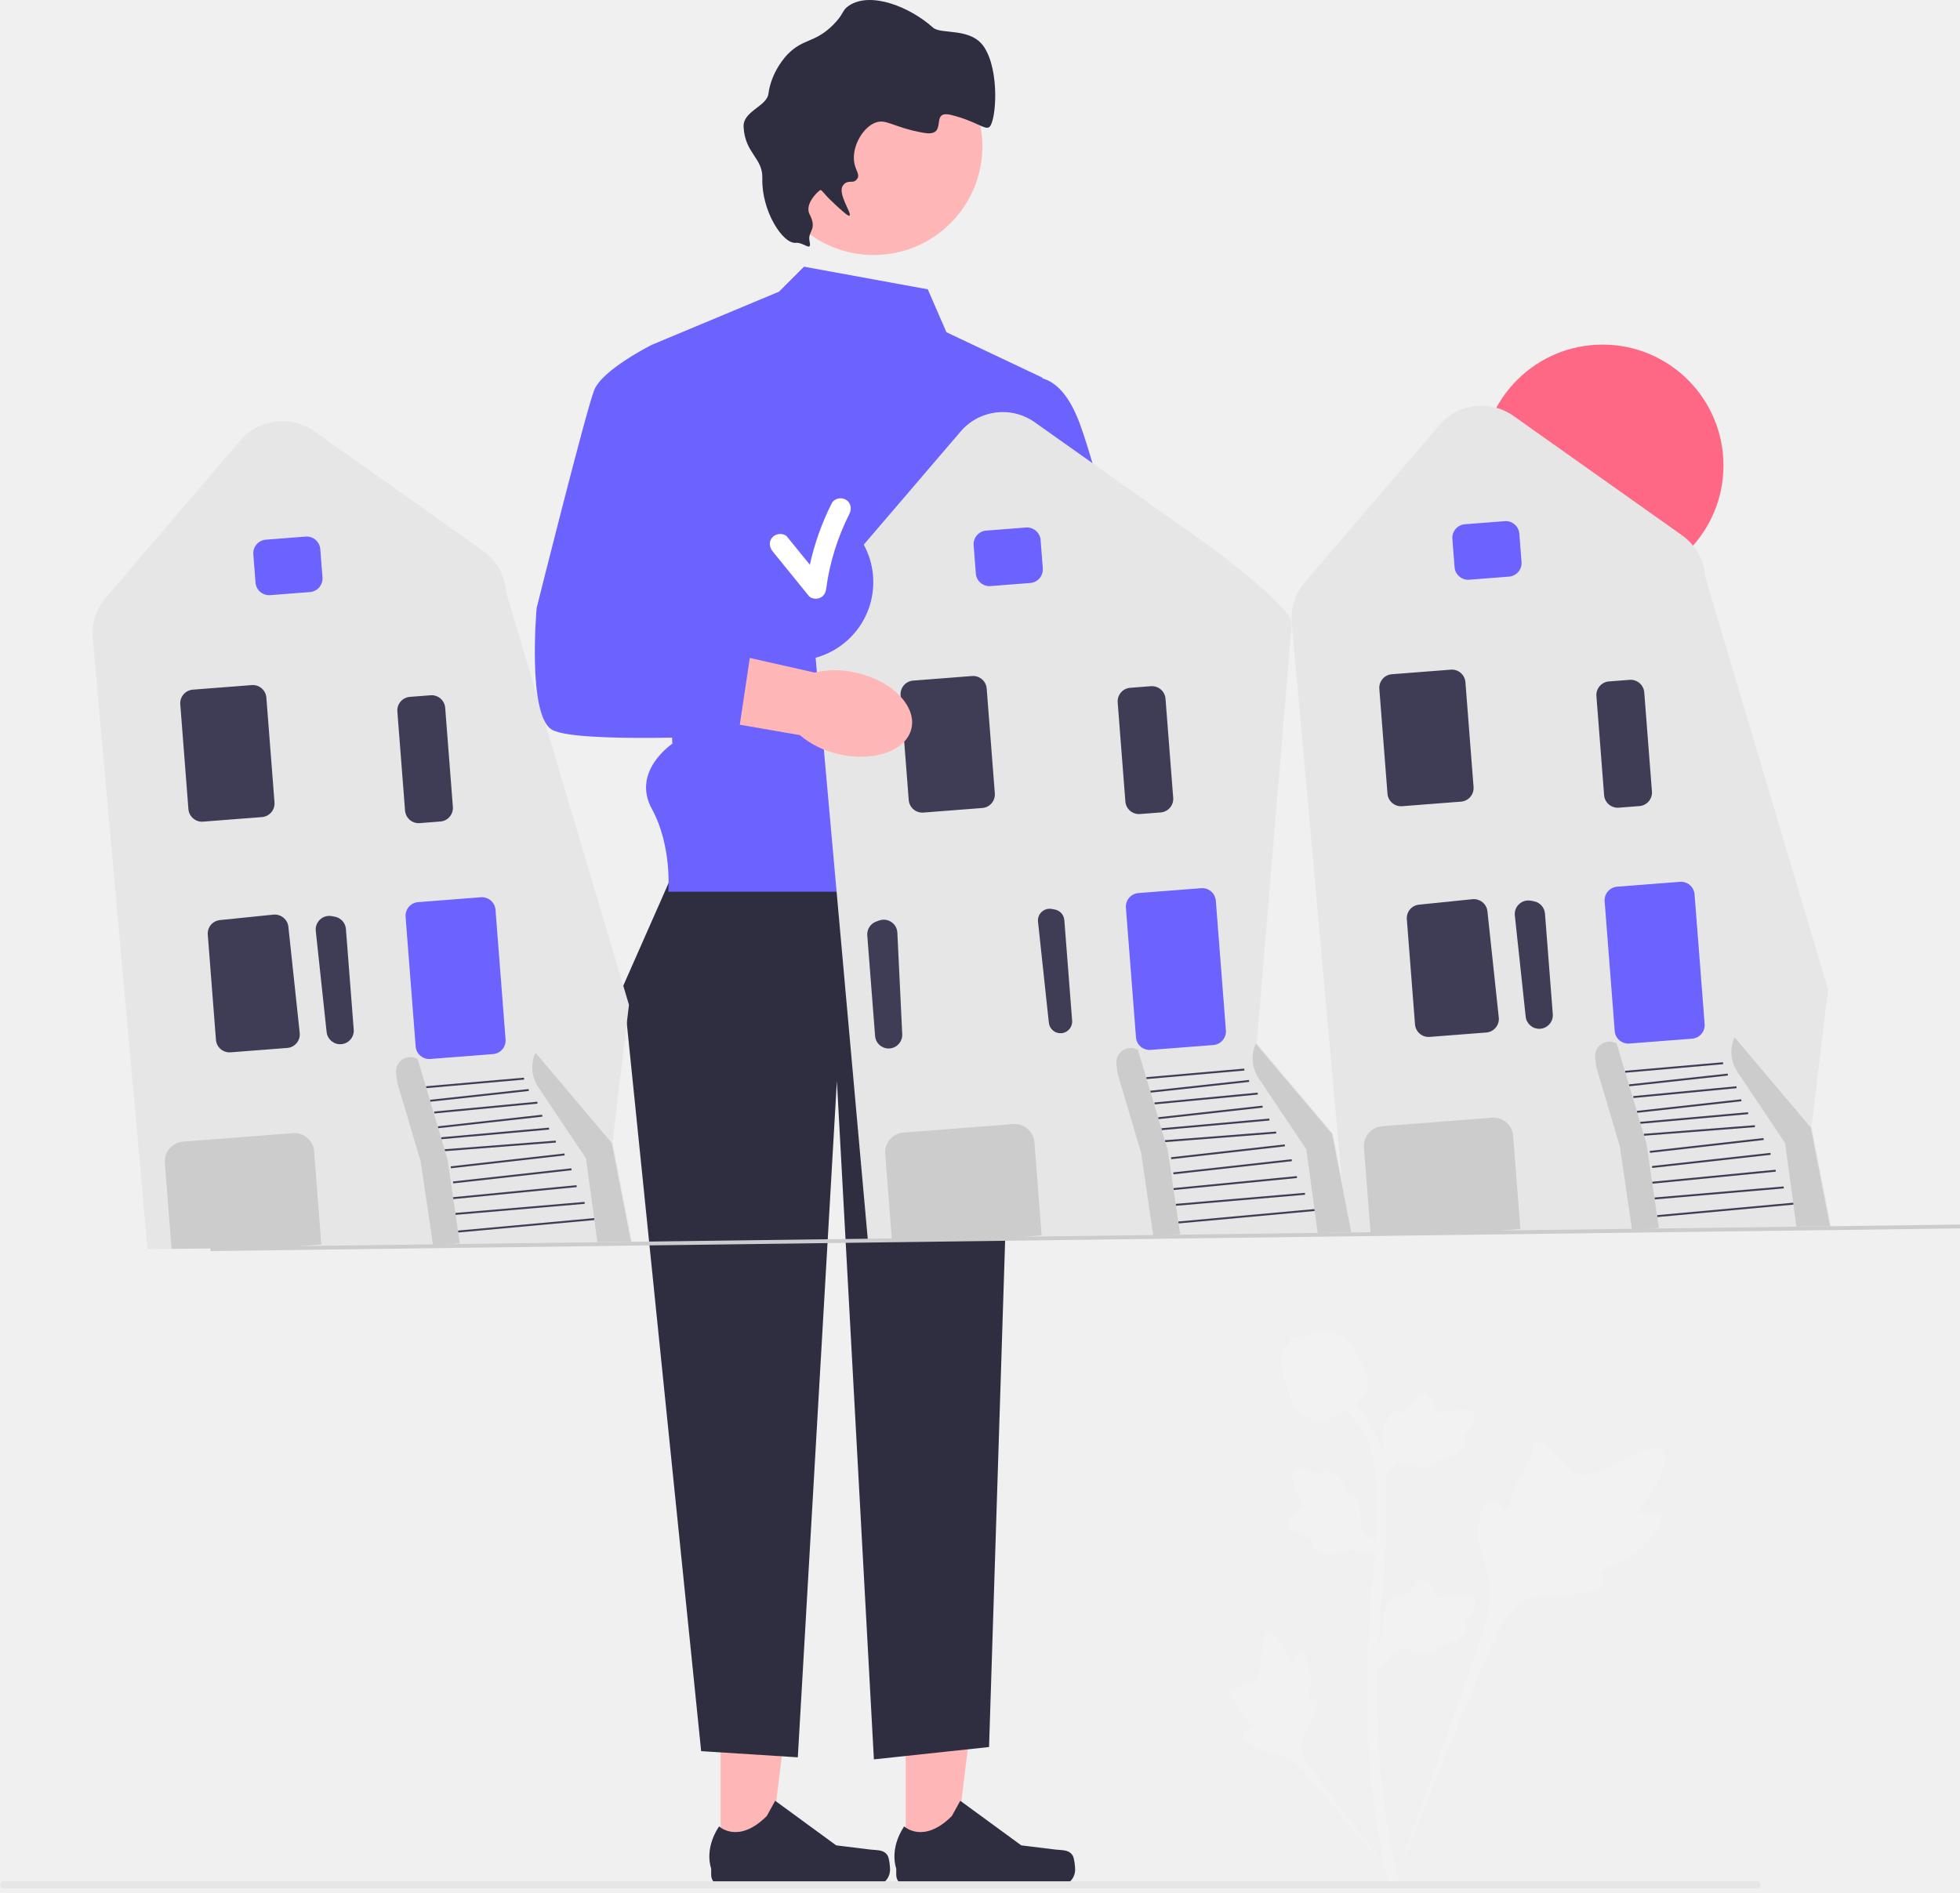
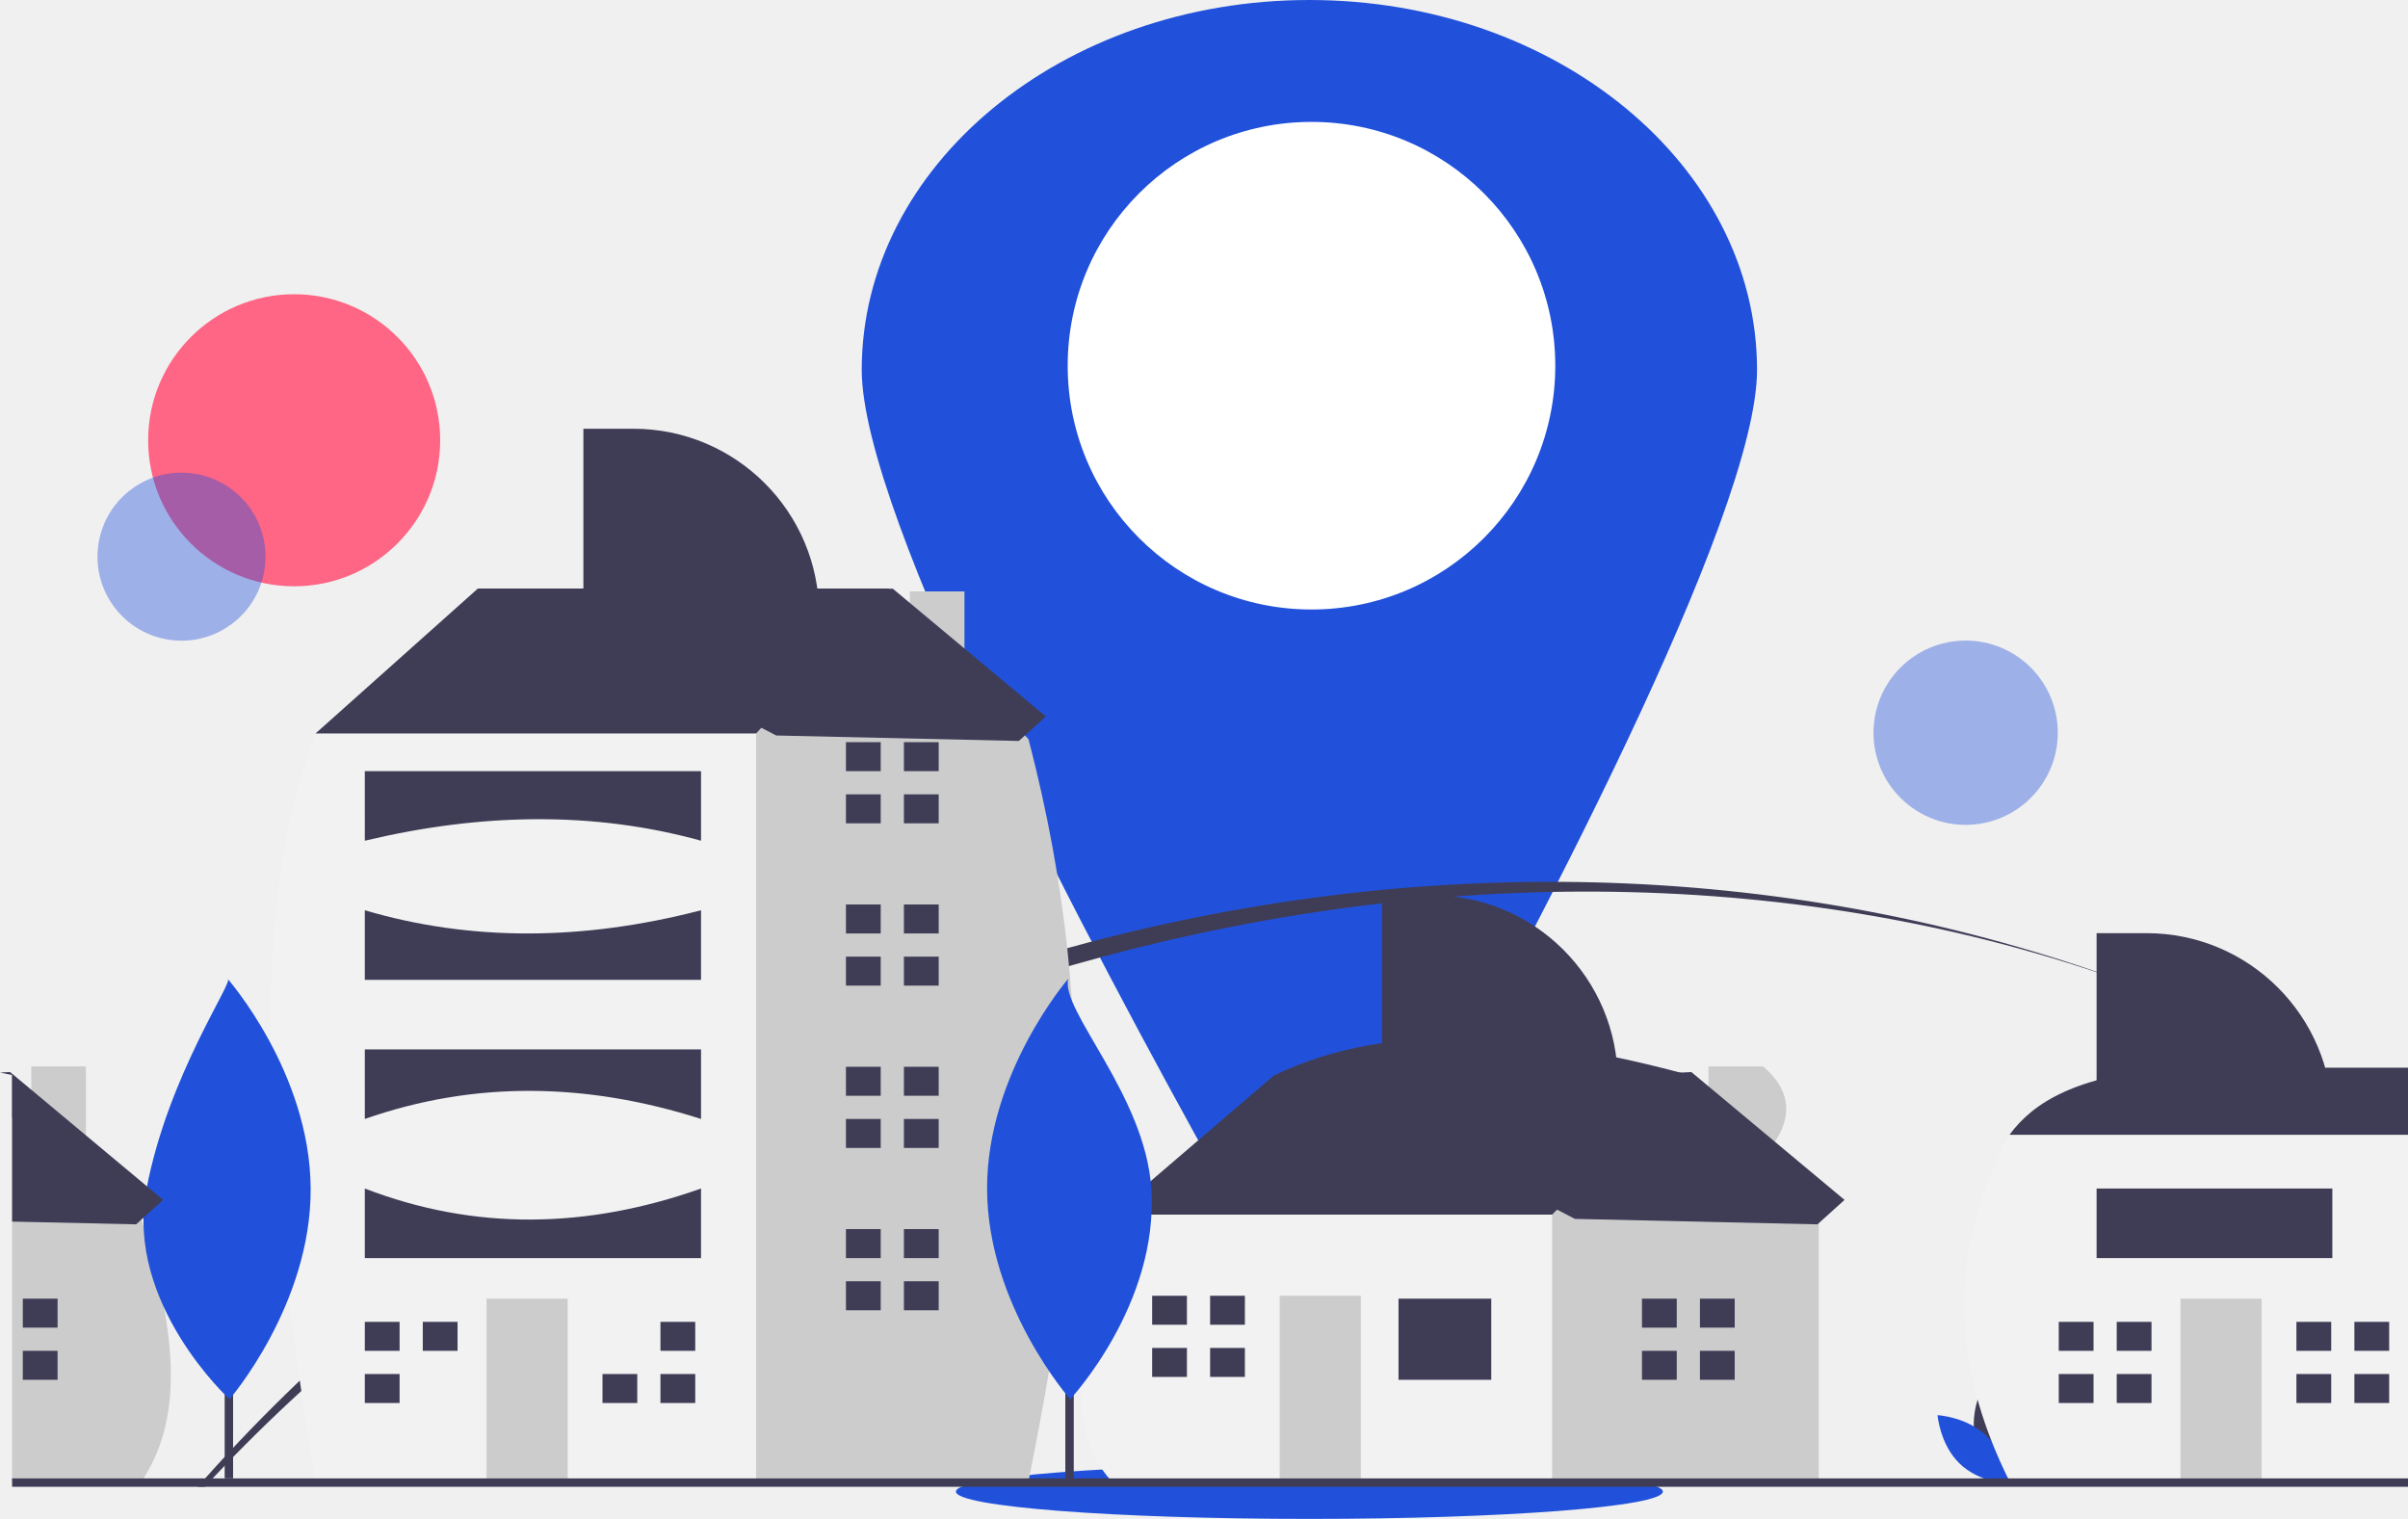
- <svg xmlns="http://www.w3.org/2000/svg" width="476.555" height="460.215" viewBox="0 0 476.555 460.215" role="img" artist="Katerina Limpitsouni" source="https://undraw.co/">
-   <g>
-     <polygon points="220.214 451.571 232.073 451.57 237.715 405.827 220.212 405.828 220.214 451.571" fill="#ffb6b6" />
-     <path d="M260.845,451.302h0c.369,.622,.564,2.629,.564,3.352h0c0,2.223-1.802,4.025-4.025,4.025h-36.726c-1.516,0-2.746-1.229-2.746-2.746v-1.529s-1.817-4.596,1.924-10.26c0,0,4.649,4.435,11.596-2.512l2.049-3.711,14.829,10.845,8.219,1.012c1.798,.221,3.392-.034,4.317,1.523h0Z" fill="#2f2e41" />
-   </g>
-   <g>
-     <polygon points="175.214 451.571 187.073 451.57 192.715 405.827 175.212 405.828 175.214 451.571" fill="#ffb6b6" />
-     <path d="M215.845,451.302h0c.369,.622,.564,2.629,.564,3.352h0c0,2.223-1.802,4.025-4.025,4.025h-36.726c-1.516,0-2.746-1.229-2.746-2.746v-1.529s-1.817-4.596,1.924-10.26c0,0,4.649,4.435,11.596-2.512l2.049-3.711,14.829,10.845,8.219,1.012c1.798,.221,3.392-.034,4.317,1.523h0Z" fill="#2f2e41" />
-   </g>
-   <polygon points="166.48 205.856 151.48 239.856 170.48 425.856 193.98 427.356 203.48 262.856 212.48 427.856 240.48 424.856 247.122 215.395 166.48 205.856" fill="#2f2e41" />
-   <path d="M225.579,70.356l-30.098-5.5-6.079,6.079-30.921,12.921,5,97s-10,6.661-5,15.831,4,20.169,4,20.169h84.642l-3.642-55,10-70-23.366-11.062-4.535-10.438h-0Z" fill="#6c63ff" />
-   <circle cx="212.419" cy="35.584" r="26.433" fill="#ffb6b6" />
-   <path d="M193.461,59.05c-3.167,.283-8.336-7.818-8.106-15.663,.148-5.047-4.234-6.039-4.559-12.548-.19-3.793,5.636-4.975,6.036-8.017,.725-5.512,4.281-9.22,4.725-9.671,3.832-3.892,6.537-2.627,11.043-7.137,2.713-2.716,2.018-3.46,3.845-4.664,5.274-3.476,14.749,.291,20.416,5.367,1.961,1.756,9.27-.163,12.463,4.796,3.762,5.843,2.888,17.759,1.275,19.332-.98,.955-3.218-1.379-9.284-2.877-5.616-1.387-.318,5.472-6.811,4.321-7.677-1.361-9.181-3.697-12.056-2.296-3.039,1.481-5.414,6.067-4.725,9.671,.342,1.789,1.334,2.786,.775,3.696-1.021,1.661-2.193,.032-3.502,1.699-1.523,1.938,2.262,6.912,1.549,7.392-.144,.097-.578,.084-4.664-3.845-1.631-1.569-2.11-2.532-2.429-2.385-.517,.239-3.903,3.394-2.61,5.886,2.012,3.877-.563,3.998,0,6.608,.581,2.693-1.369,.156-3.382,.336h0Z" fill="#2f2e41" />
-   <path id="b-185" d="M221.56,187.479c-7.794,4.068-12.012,11.386-9.422,16.346s11.005,5.681,18.801,1.611c3.136-1.583,5.848-3.894,7.908-6.74l32.804-17.652-8.612-15.217-31.424,19.018c-3.514,.063-6.962,.967-10.054,2.636h0Z" fill="#ffb6b6" />
-   <path d="M247.48,92.856s9-6,15,10c4.734,12.623,13.513,49.83,17.008,64.975,.928,4.02-.415,8.22-3.499,10.962l-4.009,3.564-19.5,14.5-13.295-19.347,16.148-9.736-18.415-39.949,10.563-34.969-0-0h-0Z" fill="#6c63ff" />
-   <path d="M247.839,175.59v-20.507c0-1.183,.962-2.145,2.145-2.145h9.923c1.183,0,2.145,.962,2.145,2.145v20.507c0,1.182-.962,2.145-2.145,2.145h-9.923c-1.183,0-2.145-.962-2.145-2.145h-0Z" fill="#6c63ff" />
-   <g>
-     <circle cx="389.65" cy="113.193" r="29.393" fill="#ff6884" />
-     <path d="M360.624,299.584l-33.214,.458-13.316-148.478c-.323-3.604,.841-7.248,3.194-9.997l32.66-38.155c4.572-5.341,12.345-6.304,18.082-2.239l40.906,28.982c3.337,2.364,5.405,6.061,5.673,10.142l29.859,100.314-4.005,33.454,.039,.046,4.733,24.305-84.612,1.167Z" fill="#e6e6e6" />
-     <path d="M353.666,137.936l-.535-6.891c-.141-1.819,1.224-3.414,3.043-3.555l9.683-.751c1.819-.141,3.414,1.224,3.555,3.043l.535,6.891c.141,1.819-1.224,3.414-3.043,3.555l-9.683,.751c-1.819,.141-3.414-1.224-3.555-3.043Z" fill="#6c63ff" />
-     <path d="M337.351,193.016l-1.979-25.497c-.141-1.819,1.224-3.414,3.043-3.555l14.334-1.112c1.819-.141,3.414,1.224,3.555,3.043l1.979,25.497c.141,1.819-1.224,3.414-3.043,3.555l-14.334,1.112c-1.819,.141-3.414-1.224-3.555-3.043Z" fill="#3f3d56" />
-     <path d="M374.384,250.186c-1.737,.073-3.243-1.224-3.429-2.953l-2.637-24.588c-.113-1.05,.267-2.063,1.041-2.78,.774-.717,1.814-1.017,2.852-.826l.74,.137c1.472,.273,2.58,1.505,2.696,2.997l1.898,24.451c.07,.903-.222,1.774-.824,2.452-.574,.648-1.357,1.036-2.216,1.103-.04,.003-.08,.006-.12,.008Z" fill="#3f3d56" />
-     <path d="M344.045,249.119l-1.985-25.571c-.14-1.805,1.161-3.364,2.963-3.548l13.003-1.329c1.804-.165,3.433,1.134,3.627,2.94l2.76,25.831c.096,.897-.169,1.773-.746,2.467-.576,.694-1.389,1.114-2.288,1.184l-13.779,1.069c-1.819,.141-3.414-1.224-3.555-3.043Z" fill="#3f3d56" />
-     <path d="M422.406,260.617l11.62,17.361,2.757,20.324,8.171-.115-4.668-23.971-18.55-21.958h0c-1.243,2.714-.989,5.878,.671,8.359Z" fill="#ccc" />
-     <rect x="402.848" y="293.996" width="33.244" height=".467" transform="translate(-25.03371 39.39135) rotate(-5.22098)" fill="#3f3d56" />
-     <rect x="402.232" y="289.876" width="31.519" height=".467" transform="translate(-23.18761 36.65057) rotate(-4.8853)" fill="#3f3d56" />
-     <rect x="401.656" y="285.925" width="30.154" height=".467" transform="translate(-25.75028 41.69659) rotate(-5.55661)" fill="#3f3d56" />
-     <rect x="401.606" y="281.965" width="28.968" height=".467" transform="translate(-28.61539 47.66925) rotate(-6.33939)" fill="#3f3d56" />
-     <rect x="401.057" y="278.323" width="27.834" height=".467" transform="translate(-28.66995 48.38874) rotate(-6.45117)" fill="#3f3d56" />
-     <rect x="399.635" y="274.683" width="27.093" height=".467" transform="translate(-20.03289 32.79404) rotate(-4.43769)" fill="#3f3d56" />
-     <rect x="398.759" y="271.651" width="26.332" height=".467" transform="translate(-22.57533 37.76306) rotate(-5.10909)" fill="#3f3d56" />
-     <rect x="397.941" y="268.743" width="25.528" height=".467" transform="translate(-27.18837 46.99375) rotate(-6.33939)" fill="#3f3d56" />
-     <rect x="397.068" y="265.362" width="25.198" height=".467" transform="translate(-23.35286 40.06985) rotate(-5.44474)" fill="#3f3d56" />
-     <rect x="396.034" y="262.399" width="24.135" height=".467" transform="translate(-26.08157 45.81999) rotate(-6.2276)" fill="#3f3d56" />
-     <rect x="395.082" y="259.366" width="23.912" height=".467" transform="translate(-21.06576 36.44258) rotate(-4.9972)" fill="#3f3d56" />
-     <path d="M392.603,250.732l-2.448-31.544c-.141-1.819,1.224-3.414,3.043-3.555l15.264-1.185c1.819-.141,3.414,1.224,3.555,3.043l2.448,31.544c.141,1.819-1.224,3.414-3.043,3.555l-15.264,1.185c-1.819,.141-3.414-1.224-3.555-3.043Z" fill="#6c63ff" />
-     <path d="M360.624,299.584l-27.154,.376-.219,.003-1.623-20.912c-.205-2.645,1.779-4.963,4.424-5.169l26.689-2.071c2.645-.205,4.963,1.78,5.168,4.424l1.758,22.647-.233,.018-8.811,.683Z" fill="#ccc" />
-     <path d="M390.024,193.374l-1.871-24.102c-.141-1.819,1.224-3.414,3.043-3.555l5.031-.39c1.819-.141,3.414,1.224,3.555,3.043l1.871,24.102c.141,1.819-1.224,3.414-3.043,3.555l-5.031,.39c-1.819,.141-3.414-1.224-3.555-3.043Z" fill="#3f3d56" />
-     <path d="M403.338,298.609l-2.984-20.358-5.703-19.211-1.578-5.259h0c-2.516-1.439-5.593,.618-5.225,3.493l.291,2.272,5.703,19.211,2.984,20.358" fill="#ccc" />
-   </g>
-   <g>
-     <path d="M69.084,303.336l-33.214,.458-13.316-148.478c-.323-3.604,.841-7.248,3.194-9.997l32.66-38.155c4.572-5.341,12.345-6.304,18.082-2.239l40.906,28.982c3.337,2.364,5.405,6.061,5.673,10.142l29.859,100.314-4.005,33.454,.039,.046,4.733,24.305-84.612,1.167Z" fill="#e6e6e6" />
-     <path d="M62.127,141.688l-.535-6.891c-.141-1.819,1.224-3.414,3.043-3.555l9.683-.751c1.819-.141,3.414,1.224,3.555,3.043l.535,6.891c.141,1.819-1.224,3.414-3.043,3.555l-9.683,.751c-1.819,.141-3.414-1.224-3.555-3.043Z" fill="#6c63ff" />
-     <path d="M45.811,196.769l-1.979-25.497c-.141-1.819,1.224-3.414,3.043-3.555l14.334-1.112c1.819-.141,3.414,1.224,3.555,3.043l1.979,25.497c.141,1.819-1.224,3.414-3.043,3.555l-14.334,1.112c-1.819,.141-3.414-1.224-3.555-3.043Z" fill="#3f3d56" />
-     <path d="M82.844,253.938c-1.737,.073-3.243-1.224-3.429-2.953l-2.637-24.588c-.113-1.05,.267-2.063,1.041-2.78,.774-.717,1.814-1.017,2.852-.826l.74,.137c1.472,.273,2.58,1.505,2.696,2.997l1.898,24.451c.07,.903-.222,1.774-.824,2.452-.574,.648-1.357,1.036-2.216,1.103-.04,.003-.08,.006-.12,.008Z" fill="#3f3d56" />
-     <path d="M52.505,252.872l-1.985-25.571c-.14-1.805,1.161-3.364,2.963-3.548l13.003-1.329c1.804-.165,3.433,1.134,3.627,2.94l2.76,25.831c.096,.897-.169,1.773-.746,2.467-.576,.694-1.389,1.114-2.288,1.184l-13.779,1.069c-1.819,.141-3.414-1.224-3.555-3.043Z" fill="#3f3d56" />
-     <path d="M130.866,264.369l11.62,17.361,2.757,20.324,8.171-.115-4.668-23.971-18.55-21.958h0c-1.243,2.714-.989,5.878,.671,8.359Z" fill="#ccc" />
-     <rect x="111.308" y="297.748" width="33.244" height=".467" transform="translate(-26.58472 12.8776) rotate(-5.22098)" fill="#3f3d56" />
-     <rect x="110.692" y="293.629" width="31.519" height=".467" transform="translate(-24.56628 11.83629) rotate(-4.8853)" fill="#3f3d56" />
-     <rect x="110.116" y="289.678" width="30.154" height=".467" transform="translate(-27.48356 13.48466) rotate(-5.55661)" fill="#3f3d56" />
-     <rect x="110.066" y="285.717" width="28.968" height=".467" transform="translate(-30.8124 15.50107) rotate(-6.33939)" fill="#3f3d56" />
-     <rect x="109.517" y="282.075" width="27.834" height=".467" transform="translate(-30.93759 15.65613) rotate(-6.45117)" fill="#3f3d56" />
-     <rect x="108.095" y="278.435" width="27.093" height=".467" transform="translate(-21.19724 10.24743) rotate(-4.43769)" fill="#3f3d56" />
-     <rect x="107.219" y="275.403" width="26.332" height=".467" transform="translate(-24.06779 11.81568) rotate(-5.10909)" fill="#3f3d56" />
-     <rect x="106.401" y="272.495" width="25.528" height=".467" transform="translate(-29.38538 14.82556) rotate(-6.33939)" fill="#3f3d56" />
-     <rect x="105.528" y="269.115" width="25.198" height=".467" transform="translate(-25.02429 12.42383) rotate(-5.44474)" fill="#3f3d56" />
-     <rect x="104.494" y="266.151" width="24.135" height=".467" transform="translate(-28.20904 14.21641) rotate(-6.2276)" fill="#3f3d56" />
-     <rect x="103.542" y="263.118" width="23.912" height=".467" transform="translate(-22.50077 11.06167) rotate(-4.9972)" fill="#3f3d56" />
-     <path d="M101.063,254.485l-2.448-31.544c-.141-1.819,1.224-3.414,3.043-3.555l15.264-1.185c1.819-.141,3.414,1.224,3.555,3.043l2.448,31.544c.141,1.819-1.224,3.414-3.043,3.555l-15.264,1.185c-1.819,.141-3.414-1.224-3.555-3.043Z" fill="#6c63ff" />
-     <path d="M69.084,303.336l-27.154,.376-.219,.003-1.623-20.912c-.205-2.645,1.779-4.963,4.424-5.169l26.689-2.071c2.645-.205,4.963,1.78,5.168,4.424l1.758,22.647-.233,.018-8.811,.683Z" fill="#ccc" />
-     <path d="M98.484,197.127l-1.871-24.102c-.141-1.819,1.224-3.414,3.043-3.555l5.031-.39c1.819-.141,3.414,1.224,3.555,3.043l1.871,24.102c.141,1.819-1.224,3.414-3.043,3.555l-5.031,.39c-1.819,.141-3.414-1.224-3.555-3.043Z" fill="#3f3d56" />
-     <path d="M111.798,302.362l-2.984-20.358-5.703-19.211-1.578-5.259h0c-2.516-1.439-5.593,.618-5.225,3.493l.291,2.272,5.703,19.211,2.984,20.358" fill="#ccc" />
-   </g>
-   <path d="M244.223,301.13l-33.213,.458-13.316-148.478c-.323-3.604,.841-7.248,3.194-9.997l32.66-38.155c4.572-5.341,12.345-6.304,18.082-2.239l40.906,28.982c3.337,2.364,21.29,15.782,21.558,19.863l-8.531,102.148,18.501,21.899,.039,.046,4.733,24.305-84.612,1.167h0Z" fill="#e6e6e6" />
-   <path d="M237.266,139.482l-.535-6.891c-.141-1.819,1.224-3.414,3.043-3.555l9.682-.751c1.819-.141,3.414,1.224,3.555,3.043l.535,6.891c.141,1.819-1.224,3.414-3.043,3.555l-9.682,.751c-1.819,.141-3.414-1.224-3.555-3.043Z" fill="#6c63ff" />
-   <path d="M220.951,194.563l-1.979-25.497c-.141-1.819,1.224-3.414,3.043-3.555l14.334-1.112c1.819-.141,3.414,1.224,3.555,3.043l1.979,25.497c.141,1.819-1.224,3.414-3.043,3.555l-14.334,1.112c-1.819,.141-3.414-1.224-3.555-3.043Z" fill="#3f3d56" />
-   <path d="M253.276,221.753c-.665,.616-.991,1.487-.894,2.388l2.637,24.588c.16,1.485,1.453,2.599,2.946,2.537,.785-.029,1.491-.372,2.007-.954,.516-.582,.768-1.33,.708-2.106l-1.898-24.451c-.099-1.282-1.052-2.34-2.316-2.575l-.74-.137c-.25-.046-.501-.059-.747-.04-.629,.049-1.224,.307-1.703,.75Z" fill="#3f3d56" />
-   <path d="M213.96,254.22c-.698-.577-1.122-1.392-1.192-2.295l-1.898-24.451c-.116-1.492,.79-2.881,2.201-3.378l.71-.25c.995-.349,2.069-.213,2.945,.377,.876,.59,1.407,1.532,1.458,2.586l1.188,24.701c.084,1.737-1.204,3.251-2.932,3.447-.04,.004-.08,.008-.12,.011-.858,.067-1.692-.197-2.36-.748Z" fill="#3f3d56" />
-   <path d="M306.006,262.163l11.62,17.361,2.757,20.324,8.171-.115-4.668-23.971-18.55-21.958h0c-1.243,2.714-.989,5.878,.671,8.359Z" fill="#ccc" />
-   <rect x="286.448" y="295.542" width="33.244" height=".467" transform="translate(-25.65735 28.80569) rotate(-5.22098)" fill="#3f3d56" />
-   <rect x="285.832" y="291.423" width="31.519" height=".467" transform="translate(-23.74216 26.74341) rotate(-4.8853)" fill="#3f3d56" />
-   <rect x="285.256" y="287.472" width="30.154" height=".467" transform="translate(-26.44697 30.43294) rotate(-5.55661)" fill="#3f3d56" />
-   <rect x="285.206" y="283.511" width="28.968" height=".467" transform="translate(-29.49788 34.82609) rotate(-6.33939)" fill="#3f3d56" />
-   <rect x="284.656" y="279.869" width="27.834" height=".467" transform="translate(-29.58073 35.32024) rotate(-6.45117)" fill="#3f3d56" />
-   <rect x="283.235" y="276.229" width="27.093" height=".467" transform="translate(-20.50149 23.79224) rotate(-4.43769)" fill="#3f3d56" />
-   <rect x="282.359" y="273.197" width="26.332" height=".467" transform="translate(-23.1755 27.40351) rotate(-5.10909)" fill="#3f3d56" />
-   <rect x="281.541" y="270.289" width="25.528" height=".467" transform="translate(-28.07086 34.15059) rotate(-6.33939)" fill="#3f3d56" />
-   <rect x="280.668" y="266.909" width="25.198" height=".467" transform="translate(-24.02476 29.03214) rotate(-5.44474)" fill="#3f3d56" />
-   <rect x="279.634" y="263.945" width="24.135" height=".467" transform="translate(-26.9362 33.20225) rotate(-6.2276)" fill="#3f3d56" />
-   <rect x="278.682" y="260.912" width="23.912" height=".467" transform="translate(-21.64289 26.30919) rotate(-4.9972)" fill="#3f3d56" />
-   <path d="M276.203,252.279l-2.448-31.544c-.141-1.819,1.224-3.414,3.043-3.555l15.264-1.185c1.819-.141,3.414,1.224,3.555,3.043l2.448,31.544c.141,1.819-1.224,3.414-3.043,3.555l-15.264,1.185c-1.819,.141-3.414-1.224-3.555-3.043Z" fill="#6c63ff" />
-   <path d="M244.223,301.13l-27.154,.376-.219,.003-1.623-20.912c-.205-2.645,1.78-4.963,4.424-5.169l26.689-2.071c2.645-.205,4.963,1.78,5.168,4.424l1.758,22.647-.233,.018-8.811,.683Z" fill="#ccc" />
-   <path d="M273.624,194.921l-1.87-24.102c-.141-1.819,1.224-3.414,3.043-3.555l5.031-.39c1.819-.141,3.414,1.224,3.555,3.043l1.87,24.102c.141,1.819-1.224,3.414-3.043,3.555l-5.031,.39c-1.819,.141-3.414-1.224-3.555-3.043Z" fill="#3f3d56" />
-   <path d="M286.938,300.156l-2.984-20.358-5.703-19.211-1.578-5.259h0c-2.516-1.439-5.593,.618-5.225,3.493l.291,2.272,5.703,19.211,2.984,20.358" fill="#ccc" />
-   <rect x="51.179" y="300.551" width="425.388" height=".933" transform="translate(-3.87966 3.44564) rotate(-.7427)" fill="#ccc" />
-   <g>
-     <circle cx="193.282" cy="141.571" r="19.051" fill="#6c63ff" />
-     <path d="M205.646,121.501c-1.112-.651-2.809-.313-3.42,.897-2.413,4.774-4.172,9.771-5.318,14.945-1.83-2.255-3.659-4.51-5.488-6.765-.851-1.049-2.651-.885-3.536,0-1.037,1.037-.853,2.484,0,3.536,2.912,3.59,5.824,7.179,8.737,10.769,.615,.758,1.906,.879,2.731,.517,.995-.437,1.401-1.246,1.537-2.285,.825-6.313,2.786-12.516,5.655-18.193,.609-1.205,.318-2.71-.897-3.42Z" fill="#fff" />
-   </g>
-   <path id="c-186" d="M203.763,183.364c8.551,2.041,16.535-.716,17.834-6.158,1.298-5.442-4.581-11.507-13.135-13.548-3.406-.862-6.969-.896-10.39-.099l-36.34-8.191-3.481,17.135,36.194,6.256c2.694,2.257,5.889,3.836,9.318,4.605l0,0h0Z" fill="#ffb6b6" />
-   <path d="M164.48,88.856l-6-5s-12,6-14,11-14,53-14,53c0,0-2.354,26.306,3.823,29.653s45.177,1.347,45.177,1.347l3-20-16-6-2-64Z" fill="#6c63ff" />
-   <g>
-     <g>
-       <path d="M403.784,368.949c-.844-1.424-4.497,.101-5.168-1.191-.669-1.287,2.724-3.249,4.663-7.73,.35-.808,2.553-5.9,.922-7.472-3.092-2.978-17.24,9.313-22.191,5.29-1.087-.883-1.846-2.645-5.134-5.506-1.308-1.138-2.099-1.652-2.865-1.461-1.086,.271-1.172,1.725-2.337,4.584-1.747,4.287-2.78,4.028-3.798,7.449-.756,2.539-.583,4.016-1.472,4.303-1.258,.407-2.416-2.286-4.011-2.045-1.627,.246-2.611,3.382-2.922,5.73-.583,4.406,1.035,7.313,1.932,10.371,.975,3.322,1.553,8.375-.698,15.528l-22.277,62.766c4.918-12.879,19.158-48.185,25.142-61.305,1.727-3.787,3.635-7.629,7.551-9.145,3.77-1.46,8.949-.588,15.55-2.179,.771-.186,2.911-.73,3.18-1.988,.223-1.04-1.036-1.621-.842-2.595,.259-1.307,2.734-1.323,5.775-2.831,2.144-1.063,3.48-2.328,4.629-3.415,.346-.328,5.495-5.262,4.371-7.157h-0Z" fill="#f2f2f2" />
-       <path d="M316.139,401.992c-.942,.004-1.248,2.236-2.076,2.193-.825-.043-.808-2.275-2.448-4.519-.296-.405-2.159-2.955-3.401-2.608-2.354,.658-.404,11.148-3.806,12.418-.747,.279-1.831,.143-4.184,.931-.936,.314-1.417,.554-1.544,.985-.18,.611,.508,1.073,1.575,2.47,1.6,2.094,1.175,2.527,2.56,4.013,1.028,1.104,1.803,1.445,1.687,1.964-.163,.735-1.819,.526-2.161,1.379-.349,.87,.907,2.257,1.969,3.087,1.994,1.558,3.888,1.602,5.647,2.044,1.912,.48,4.559,1.654,7.42,4.823l24.378,29.044c-4.902-6.13-18.122-23.306-22.835-30.029-1.361-1.941-2.696-3.985-2.31-6.345,.371-2.272,2.293-4.562,3.417-8.261,.131-.432,.481-1.639-.058-2.134-.446-.409-1.095,.041-1.517-.335-.567-.504,.14-1.724,.277-3.651,.097-1.359-.138-2.38-.341-3.258-.061-.265-.997-4.215-2.251-4.21v0Z" fill="#f2f2f2" />
-       <path d="M334.939,406.212l-.568-5.068,.259-.384c1.2-1.777,1.812-3.512,1.819-5.159,.001-.262-.011-.524-.023-.79-.049-1.057-.11-2.371,.575-3.903,.384-.854,1.463-2.831,3.086-2.587,.437,.061,.767,.262,1.018,.497,.037-.059,.075-.117,.115-.181,.505-.771,.905-1.101,1.291-1.419,.296-.245,.602-.497,1.082-1.094,.21-.262,.374-.492,.513-.685,.42-.585,.968-1.282,1.935-1.27,1.033,.049,1.574,.903,1.932,1.468,.64,1.008,.93,1.735,1.122,2.217,.07,.176,.149,.374,.19,.436,.333,.489,3.038,.032,4.057-.135,2.289-.382,4.27-.712,5.087,.732,.585,1.033,.151,2.398-1.33,4.168-.461,.551-.952,.969-1.388,1.297,.361,.215,.684,.546,.815,1.065h0c.308,1.228-.748,2.459-3.137,3.663-.593,.301-1.392,.702-2.512,.896-.527,.091-1.002,.113-1.408,.125-.009,.235-.064,.489-.207,.751-.42,.771-1.293,1.138-2.61,1.05-1.449-.076-2.642-.352-3.694-.595-.919-.21-1.711-.389-2.332-.347-1.153,.093-2.041,1.016-3.083,2.212l-2.603,3.042h-0Z" fill="#f2f2f2" />
-       <path d="M337.572,376.036l-4.758,1.835-.437-.153c-2.023-.71-3.857-.862-5.452-.451-.254,.065-.504,.143-.759,.223-1.01,.315-2.266,.708-3.922,.434-.924-.155-3.11-.697-3.285-2.329-.052-.438,.059-.809,.222-1.111-.066-.021-.133-.042-.204-.065-.874-.293-1.295-.597-1.7-.889-.312-.224-.633-.456-1.332-.769-.307-.137-.571-.237-.793-.322-.672-.258-1.486-.611-1.719-1.549-.215-1.011,.474-1.751,.93-2.241,.813-.875,1.442-1.34,1.86-1.648,.153-.112,.324-.239,.373-.294,.389-.446-.74-2.947-1.159-3.891-.95-2.118-1.772-3.95-.582-5.106,.851-.828,2.282-.754,4.369,.229,.65,.307,1.179,.675,1.607,1.013,.117-.404,.354-.8,.823-1.058h0c1.11-.61,2.569,.099,4.339,2.105,.442,.498,1.033,1.169,1.504,2.203,.221,.487,.363,.941,.478,1.331,.229-.051,.49-.063,.779,.009,.852,.21,1.429,.962,1.678,2.258,.294,1.421,.329,2.645,.362,3.724,.03,.942,.058,1.753,.255,2.344,.382,1.091,1.5,1.717,2.922,2.421l3.603,1.746-0,0Z" fill="#f2f2f2" />
-       <path d="M334.939,361.105l-.568-5.068,.259-.384c1.2-1.777,1.812-3.512,1.819-5.159,.001-.262-.011-.524-.023-.79-.049-1.057-.11-2.371,.575-3.903,.384-.854,1.463-2.831,3.086-2.587,.437,.061,.767,.262,1.018,.497,.037-.059,.075-.117,.115-.181,.505-.771,.905-1.101,1.291-1.419,.296-.245,.602-.497,1.082-1.094,.21-.262,.374-.492,.513-.685,.42-.585,.968-1.282,1.935-1.27,1.033,.049,1.574,.903,1.932,1.468,.64,1.008,.93,1.735,1.122,2.217,.07,.176,.149,.374,.19,.436,.333,.489,3.038,.032,4.057-.135,2.289-.382,4.27-.712,5.087,.732,.585,1.033,.151,2.398-1.33,4.168-.461,.551-.952,.969-1.388,1.297,.361,.215,.684,.546,.815,1.065h0c.308,1.228-.748,2.459-3.137,3.663-.593,.301-1.392,.702-2.512,.896-.527,.091-1.002,.113-1.408,.125-.009,.235-.064,.489-.207,.751-.42,.771-1.293,1.138-2.61,1.05-1.449-.076-2.642-.352-3.694-.595-.919-.21-1.711-.389-2.332-.347-1.153,.093-2.041,1.016-3.083,2.212l-2.603,3.042h-0Z" fill="#f2f2f2" />
-       <path d="M340.124,459.483l-1.062-.666-.257-1.226,.257,1.226-1.238,.142c-.02-.115-.087-.379-.188-.793-.554-2.266-2.244-9.162-3.654-20.023-.984-7.581-1.541-15.376-1.656-23.17-.115-7.807,.255-13.717,.551-18.467,.224-3.583,.496-6.994,.762-10.317,.71-8.878,1.379-17.265,.881-26.55-.11-2.073-.341-6.387-2.862-10.978-1.462-2.663-3.476-5.027-5.987-7.023l1.561-1.963c2.771,2.207,5,4.826,6.623,7.782,2.795,5.09,3.047,9.791,3.168,12.05,.507,9.449-.17,17.916-.887,26.88-.264,3.311-.536,6.708-.759,10.276-.294,4.706-.66,10.565-.546,18.271,.113,7.701,.663,15.4,1.634,22.886,1.392,10.724,3.058,17.517,3.605,19.749,.291,1.192,.352,1.441,.054,1.914v-0Z" fill="#f2f2f2" />
-       <path d="M321.075,345.619c-.103,0-.207-.002-.312-.01-2.134-.115-4.11-1.392-5.875-3.796-.827-1.131-1.251-2.42-2.095-4.992-.131-.396-.767-2.408-1.154-5.176-.253-1.808-.221-2.565,.137-3.233,.398-.744,1.041-1.263,1.766-1.613-.032-.24-.006-.487,.098-.739,.427-1.045,1.563-.908,2.177-.842,.311,.039,.699,.091,1.117,.069,.658-.032,1.012-.228,1.548-.521,.513-.281,1.15-.631,2.096-.825,1.865-.389,3.427,.14,3.942,.313,2.71,.903,4.046,3.01,5.593,5.45,.308,.489,1.367,2.271,2.065,4.713,.504,1.762,.433,2.545,.281,3.128-.308,1.197-1.036,1.882-2.885,3.394-1.931,1.583-2.9,2.376-3.732,2.858-1.937,1.118-3.153,1.821-4.768,1.821v0Z" fill="#f2f2f2" />
-     </g>
-     <path d="M428.04,458.343h0c0,.464-.376,.84-.84,.84H.84c-.464,0-.84-.376-.84-.84H0c0-.464,.376-.84,.84-.84H427.2c.464,0,.84,.376,.84,.84Z" fill="#e6e6e6" />
-   </g>
+ <svg xmlns="http://www.w3.org/2000/svg" width="572.88" height="361.347" viewBox="0 0 572.88 361.347" role="img" artist="Katerina Limpitsouni" source="https://undraw.co/">
+   <path d="M731.572,357.326c0,34.668-54.19,136.907-85.26,192.678a24.312,24.312,0,0,1-42.48,0c-31.07-55.771-85.26-158.01-85.26-192.678,0-48.601,47.682-88,106.5-88S731.572,308.725,731.572,357.326Z" transform="translate(-313.5599 -269.3263)" fill="#2151DB" />
+   <circle cx="312.012" cy="87" r="58" fill="#fff" />
+   <circle cx="69.982" cy="104.74" r="34.74" fill="#ff6584" />
+   <ellipse cx="311.512" cy="354.856" rx="84.092" ry="6.492" fill="#2151DB" />
+   <circle cx="356.74" cy="401.758" r="19.986" transform="translate(-410.5334 420.2112) rotate(-80.78252)" fill="#2151DB" opacity="0.4" style="isolation:isolate" />
+   <path d="M824.33,504.856c-157.39-59-349.35-1.48-460.18,116.18-.63.66-1.26,1.33-1.87,2h-1.69c.58-.67,1.18-1.34,1.77-2C475.49,494.426,664.9,443.966,824.33,504.856Z" transform="translate(-313.5599 -269.3263)" fill="#3f3d56" />
+   <path d="M867.34,524.426a375.733,375.733,0,0,0-43.01-19.57A341.325,341.325,0,0,1,867.34,524.426Z" transform="translate(-313.5599 -269.3263)" fill="#3f3d56" />
+   <circle cx="467.641" cy="174.315" r="21.92" fill="#2151DB" opacity="0.4" style="isolation:isolate" />
+   <path d="M783.641,612.247c1.694,6.262,7.496,10.14,7.496,10.14s3.056-6.274,1.362-12.536-7.496-10.14-7.496-10.14S781.947,605.986,783.641,612.247Z" transform="translate(-313.5599 -269.3263)" fill="#3f3d56" />
+   <path d="M786.13,610.902c4.648,4.525,5.216,11.481,5.216,11.481s-6.968-.381-11.617-4.905-5.216-11.481-5.216-11.481S781.482,606.377,786.13,610.902Z" transform="translate(-313.5599 -269.3263)" fill="#2151DB" />
+   <path d="M316.92,525.182v9.66l-.48.52v-10.28C316.6,525.112,316.76,525.152,316.92,525.182Z" transform="translate(-313.5599 -269.3263)" fill="#3f3d56" />
+   <path d="M347.7,621.032c-.14.23-.29.46-.44.69h-30.82v-96.06l.48-.48,4.09,4.65v-6.8h13v21.58l13.13,14.91.12.14c.16.5.31,1,.46,1.5a.035.035,0,0,0,.01.02,177.405,177.405,0,0,1,4.84,19.19C355.43,595.662,355,609.682,347.7,621.032Z" transform="translate(-313.5599 -269.3263)" fill="#ccc" />
+   <rect x="5.427" y="308.953" width="8.274" height="6.895" fill="#3f3d56" />
+   <rect x="5.427" y="321.365" width="8.274" height="6.895" fill="#3f3d56" />
+   <path d="M582.148,565.178l-4.137-6.895,38.614-33.098c28.547-13.741,62.958-9.776,99.294,0l0,9.653-35.856,38.615-41.373,8.274Z" transform="translate(-313.5599 -269.3263)" fill="#3f3d56" />
+   <path d="M733.011,544.608c6.857-7.627,7.81-14.88,0-21.577h-13v6.804l-4.092-4.65-33.098,33.098-5.517,5.516-6.895,27.582,12.412,30.339h63.437V559.662Z" transform="translate(-313.5599 -269.3263)" fill="#ccc" />
+   <path d="M578.011,558.283H682.821v63.438l-104.81,0C565.331,608.002,571.918,582.997,578.011,558.283Z" transform="translate(-313.5599 -269.3263)" fill="#f2f2f2" />
+   <rect x="332.715" y="308.953" width="22.065" height="19.307" fill="#3f3d56" />
+   <rect x="304.444" y="308.263" width="19.307" height="44.13" fill="#ccc" />
+   <polygon points="282.379 315.159 282.379 308.264 274.105 308.264 274.105 315.159 281.689 315.159 282.379 315.159" fill="#3f3d56" />
+   <polygon points="281.689 320.675 274.105 320.675 274.105 327.571 282.379 327.571 282.379 320.675 281.689 320.675" fill="#3f3d56" />
+   <rect x="287.895" y="308.263" width="8.274" height="6.895" fill="#3f3d56" />
+   <rect x="287.895" y="320.675" width="8.274" height="6.895" fill="#3f3d56" />
+   <polygon points="398.911 315.849 398.911 308.953 390.636 308.953 390.636 315.849 398.221 315.849 398.911 315.849" fill="#3f3d56" />
+   <polygon points="398.221 321.365 390.636 321.365 390.636 328.26 398.911 328.26 398.911 321.365 398.221 321.365" fill="#3f3d56" />
+   <rect x="404.427" y="308.953" width="8.274" height="6.895" fill="#3f3d56" />
+   <rect x="404.427" y="321.365" width="8.274" height="6.895" fill="#3f3d56" />
+   <polygon points="81.966 180.01 75.071 174.493 113.685 140.016 211.599 140.016 211.599 170.356 148.162 213.108 81.966 180.01" fill="#3f3d56" />
+   <path d="M543.011,428.682V410.031h-13v4.568l-4.852-5.257-31.719,34.477-12.411,8.275-19.245,140.603,29.023,29.023,67.45,0c10.335-51.988,18.53-105.394,0-176.522Z" transform="translate(-313.5599 -269.3263)" fill="#ccc" />
+   <path d="M388.63,443.819l104.81,0V621.72l-104.81,0C377.161,552.607,371.56,488.515,388.63,443.819Z" transform="translate(-313.5599 -269.3263)" fill="#f2f2f2" />
+   <rect x="115.753" y="308.953" width="19.307" height="43.441" fill="#ccc" />
+   <polygon points="95.067 321.365 95.067 314.47 86.793 314.47 86.793 321.365 94.378 321.365 95.067 321.365" fill="#3f3d56" />
+   <polygon points="94.378 326.881 86.793 326.881 86.793 333.777 95.067 333.777 95.067 326.881 94.378 326.881" fill="#3f3d56" />
+   <rect x="100.583" y="314.469" width="8.274" height="6.895" fill="#3f3d56" />
+   <polygon points="150.92 326.881 143.335 326.881 143.335 333.777 151.609 333.777 151.609 326.881 150.92 326.881" fill="#3f3d56" />
+   <rect x="157.125" y="314.469" width="8.274" height="6.895" fill="#3f3d56" />
+   <rect x="157.125" y="326.881" width="8.274" height="6.895" fill="#3f3d56" />
+   <polygon points="209.53 183.457 209.53 176.562 201.256 176.562 201.256 183.457 208.841 183.457 209.53 183.457" fill="#3f3d56" />
+   <polygon points="208.841 188.974 201.256 188.974 201.256 195.869 209.53 195.869 209.53 188.974 208.841 188.974" fill="#3f3d56" />
+   <rect x="215.047" y="176.562" width="8.274" height="6.895" fill="#3f3d56" />
+   <rect x="215.047" y="188.973" width="8.274" height="6.895" fill="#3f3d56" />
+   <polygon points="209.53 222.072 209.53 215.176 201.256 215.176 201.256 222.072 208.841 222.072 209.53 222.072" fill="#3f3d56" />
+   <polygon points="208.841 227.588 201.256 227.588 201.256 234.483 209.53 234.483 209.53 227.588 208.841 227.588" fill="#3f3d56" />
+   <rect x="215.047" y="215.176" width="8.274" height="6.895" fill="#3f3d56" />
+   <rect x="215.047" y="227.587" width="8.274" height="6.895" fill="#3f3d56" />
+   <polygon points="209.53 260.686 209.53 253.79 201.256 253.79 201.256 260.686 208.841 260.686 209.53 260.686" fill="#3f3d56" />
+   <polygon points="208.841 266.202 201.256 266.202 201.256 273.097 209.53 273.097 209.53 266.202 208.841 266.202" fill="#3f3d56" />
+   <rect x="215.047" y="253.79" width="8.274" height="6.895" fill="#3f3d56" />
+   <rect x="215.047" y="266.202" width="8.274" height="6.895" fill="#3f3d56" />
+   <polygon points="209.53 299.3 209.53 292.404 201.256 292.404 201.256 299.3 208.841 299.3 209.53 299.3" fill="#3f3d56" />
+   <polygon points="208.841 304.816 201.256 304.816 201.256 311.711 209.53 311.711 209.53 304.816 208.841 304.816" fill="#3f3d56" />
+   <rect x="215.047" y="292.404" width="8.274" height="6.895" fill="#3f3d56" />
+   <rect x="215.047" y="304.816" width="8.274" height="6.895" fill="#3f3d56" />
+   <path d="M400.352,452.783H480.339V469.332c-25.638-7.076-52.374-6.568-79.986,0Z" transform="translate(-313.5599 -269.3263)" fill="#3f3d56" />
+   <path d="M400.352,485.881q37.447,11.033,79.986,0v16.549H400.352Z" transform="translate(-313.5599 -269.3263)" fill="#3f3d56" />
+   <path d="M400.352,518.979H480.339V535.528c-27.259-8.704-53.949-9.115-79.986,0Z" transform="translate(-313.5599 -269.3263)" fill="#3f3d56" />
+   <path d="M400.352,552.077c26.086,10.054,52.772,9.635,79.986,0v16.549H400.352Z" transform="translate(-313.5599 -269.3263)" fill="#3f3d56" />
+   <path d="M830.24,523.326h56.2v27.08l-5.02,1.571-16.7,5.212-26.2-6.069-26.17-6.065-13.82-3.201-6.9-2.553C797.37,531.425,807.81,525.23,830.24,523.326Z" transform="translate(-313.5599 -269.3263)" fill="#3f3d56" />
+   <path d="M886.44,539.301v82.421h-94.81c-.03-.051-.05-.097-.08-.148v-.005a1.265,1.265,0,0,0-.08-.167q-2.22-4.469-3.98-8.914c-9.95-25.078-8.87-49.494,4.14-73.187Z" transform="translate(-313.5599 -269.3263)" fill="#f2f2f2" />
+   <rect x="518.753" y="308.953" width="19.307" height="43.441" fill="#ccc" />
+   <polygon points="498.067 321.365 498.067 314.47 489.793 314.47 489.793 321.365 497.378 321.365 498.067 321.365" fill="#3f3d56" />
+   <polygon points="497.378 326.881 489.793 326.881 489.793 333.777 498.067 333.777 498.067 326.881 497.378 326.881" fill="#3f3d56" />
+   <rect x="503.583" y="314.469" width="8.274" height="6.895" fill="#3f3d56" />
+   <rect x="503.583" y="326.881" width="8.274" height="6.895" fill="#3f3d56" />
+   <polygon points="554.609 321.365 554.609 314.47 546.335 314.47 546.335 321.365 553.92 321.365 554.609 321.365" fill="#3f3d56" />
+   <polygon points="553.92 326.881 546.335 326.881 546.335 333.777 554.609 333.777 554.609 326.881 553.92 326.881" fill="#3f3d56" />
+   <rect x="560.125" y="314.469" width="8.274" height="6.895" fill="#3f3d56" />
+   <rect x="560.125" y="326.881" width="8.274" height="6.895" fill="#3f3d56" />
+   <path d="M812.353,491.326h11.886a44.202,44.202,0,0,1,44.202,44.202v0h-56.087Z" transform="translate(-313.5599 -269.3263)" fill="#3f3d56" />
+   <path d="M452.353,371.326h11.886a44.202,44.202,0,0,1,44.202,44.202v0h-56.087Z" transform="translate(-313.5599 -269.3263)" fill="#3f3d56" />
+   <path d="M642.353,482.326h11.886a44.202,44.202,0,0,1,44.202,44.202v0h-56.087Z" transform="translate(-313.5599 -269.3263)" fill="#3f3d56" />
+   <rect x="498.793" y="282.751" width="56.087" height="16.549" fill="#3f3d56" />
+   <rect x="2.88" y="351.71" width="570" height="2" fill="#3f3d56" />
+   <rect x="53.451" y="272.705" width="2" height="79" fill="#3f3d56" />
+   <path d="M387.469,552.099c.127,27.624-19.308,50.108-19.308,50.108s-24.889-22.782-19.769-49.928c5.15-27.301,21.199-49.992,19.308-50.108C367.7,502.171,387.341,524.475,387.469,552.099Z" transform="translate(-313.5599 -269.3263)" fill="#2151DB" />
+   <rect x="253.451" y="272.705" width="2" height="79" fill="#3f3d56" />
+   <path d="M587.469,552.099c1.803,27.566-19.308,50.108-19.308,50.108s-19.642-22.304-19.769-49.928,19.308-50.108,19.308-50.108C565.805,509.743,586.01,529.795,587.469,552.099Z" transform="translate(-313.5599 -269.3263)" fill="#2151DB" />
+   <polygon points="125.513 144.289 212.387 140.039 248.83 170.458 242.387 176.275 184.678 174.976 125.513 144.289" fill="#3f3d56" />
+   <path d="M352.39,554.782l-4.68,4.23-.57.51-1.19,1.08-29.51-.66v-34.86q-1.44-.315-2.88-.6l2.39-.12.49.41,4.57,3.81,13,10.86,14.52,12.12Z" transform="translate(-313.5599 -269.3263)" fill="#3f3d56" />
+   <polygon points="315.513 259.289 402.387 255.039 438.83 285.458 432.387 291.275 374.678 289.976 315.513 259.289" fill="#3f3d56" />
</svg>
